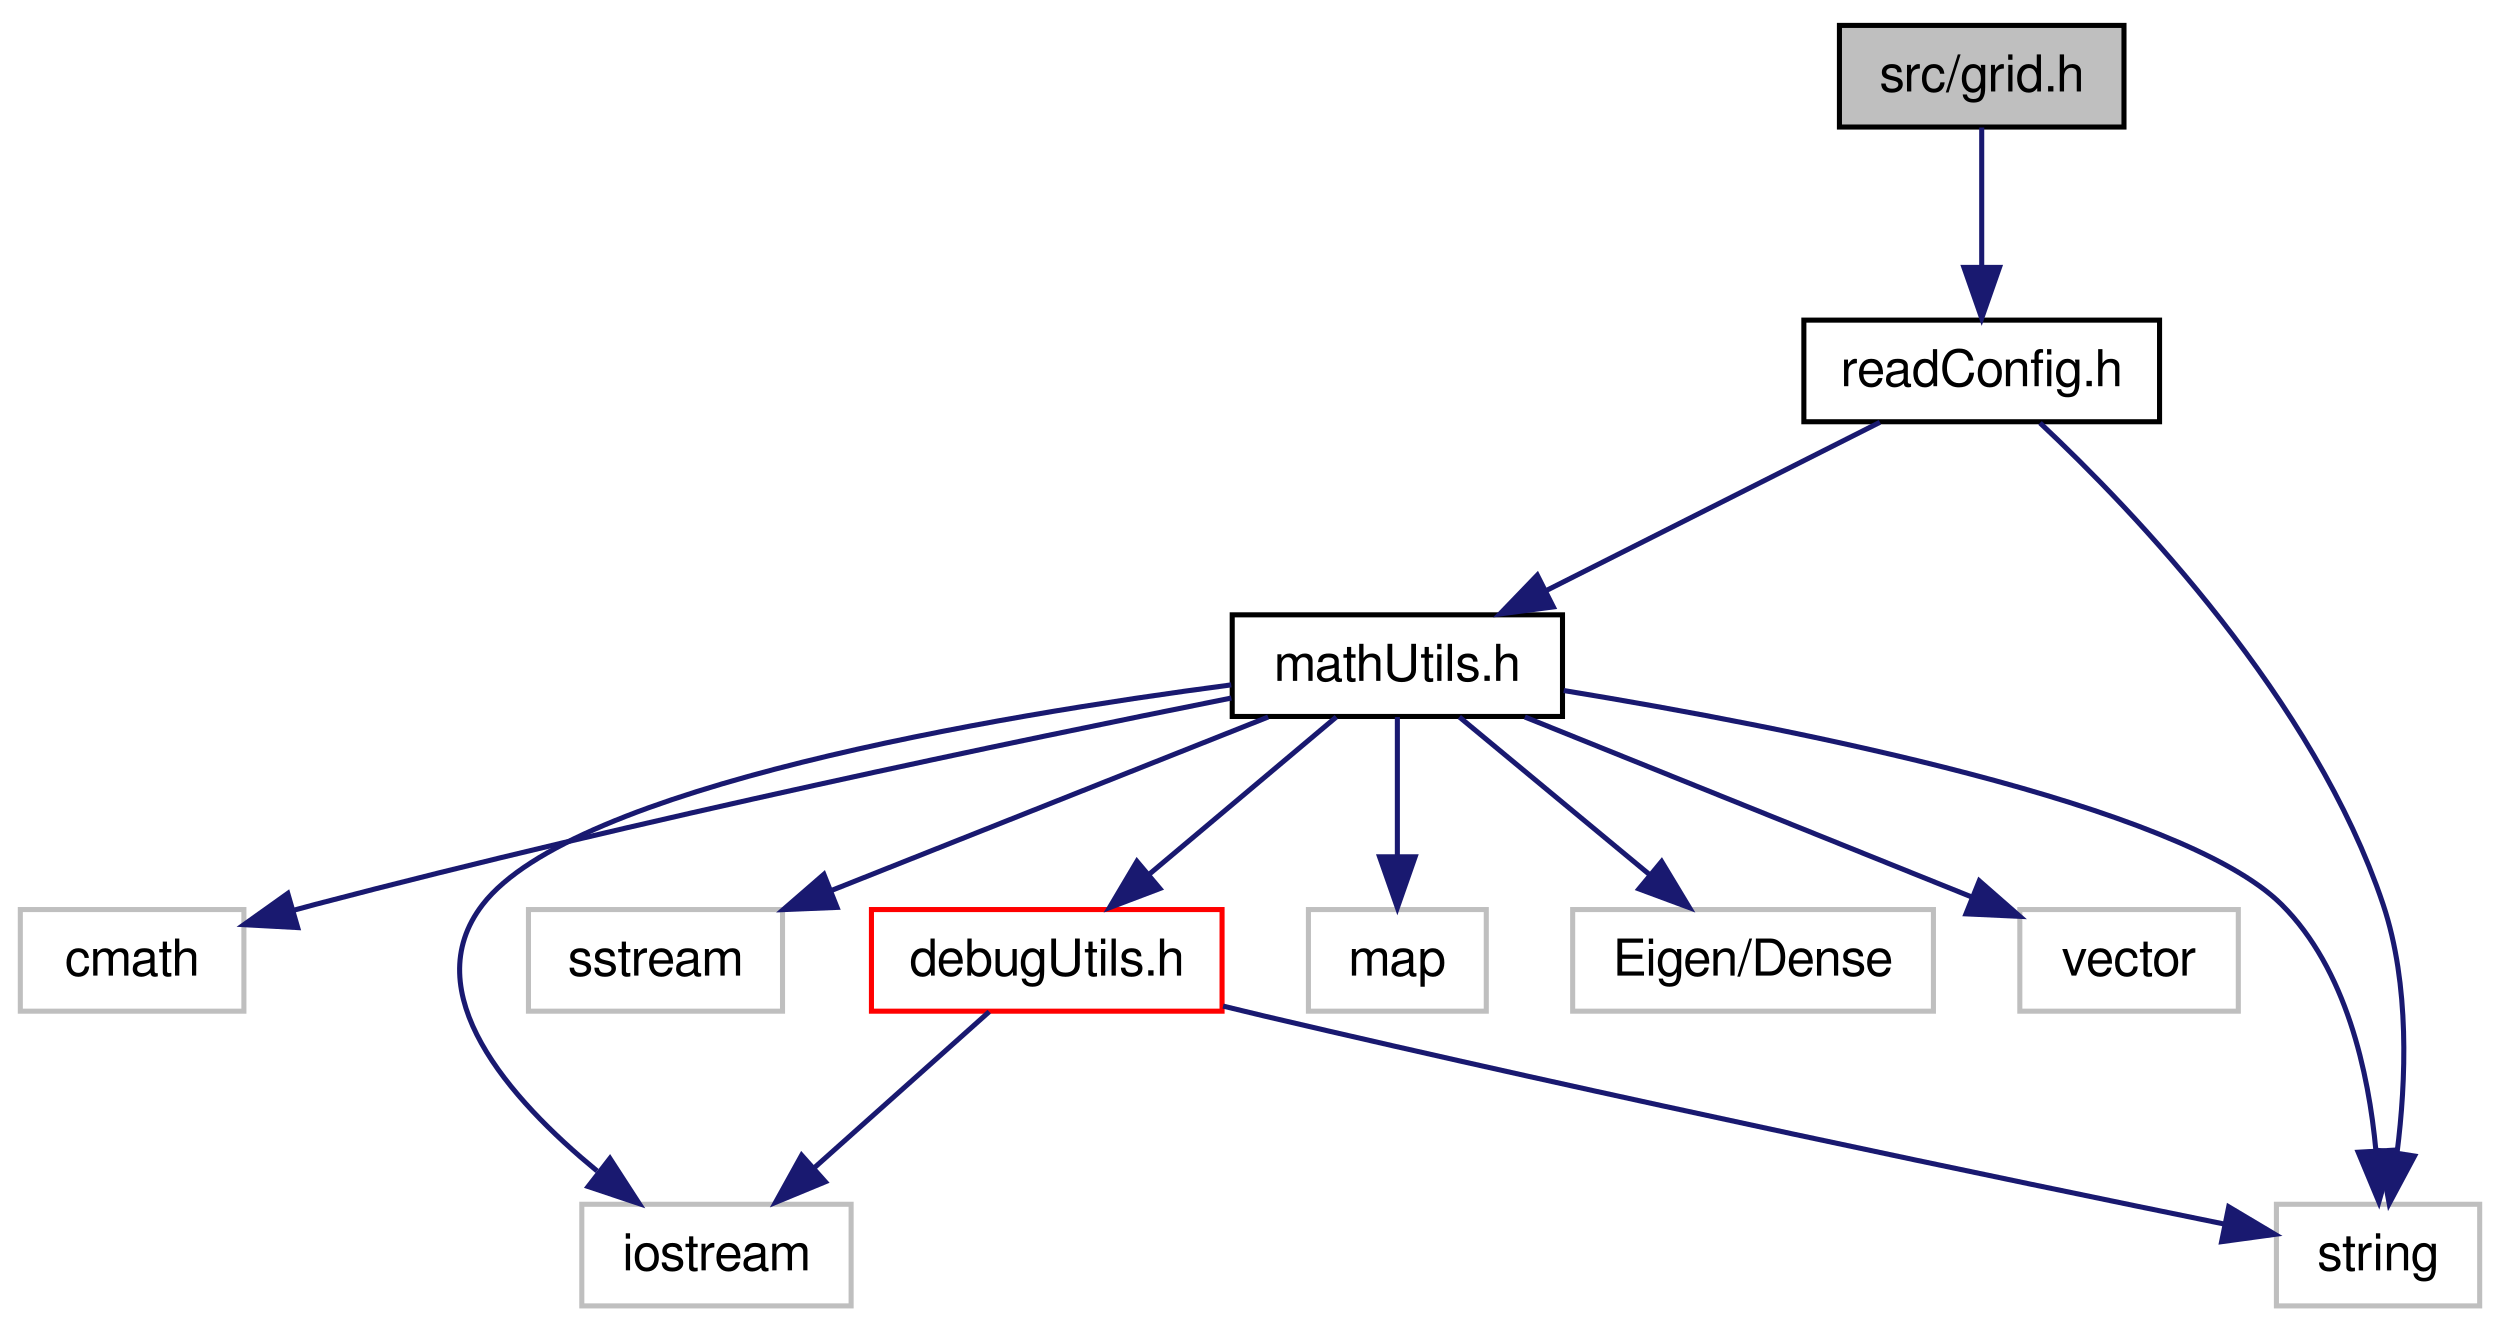
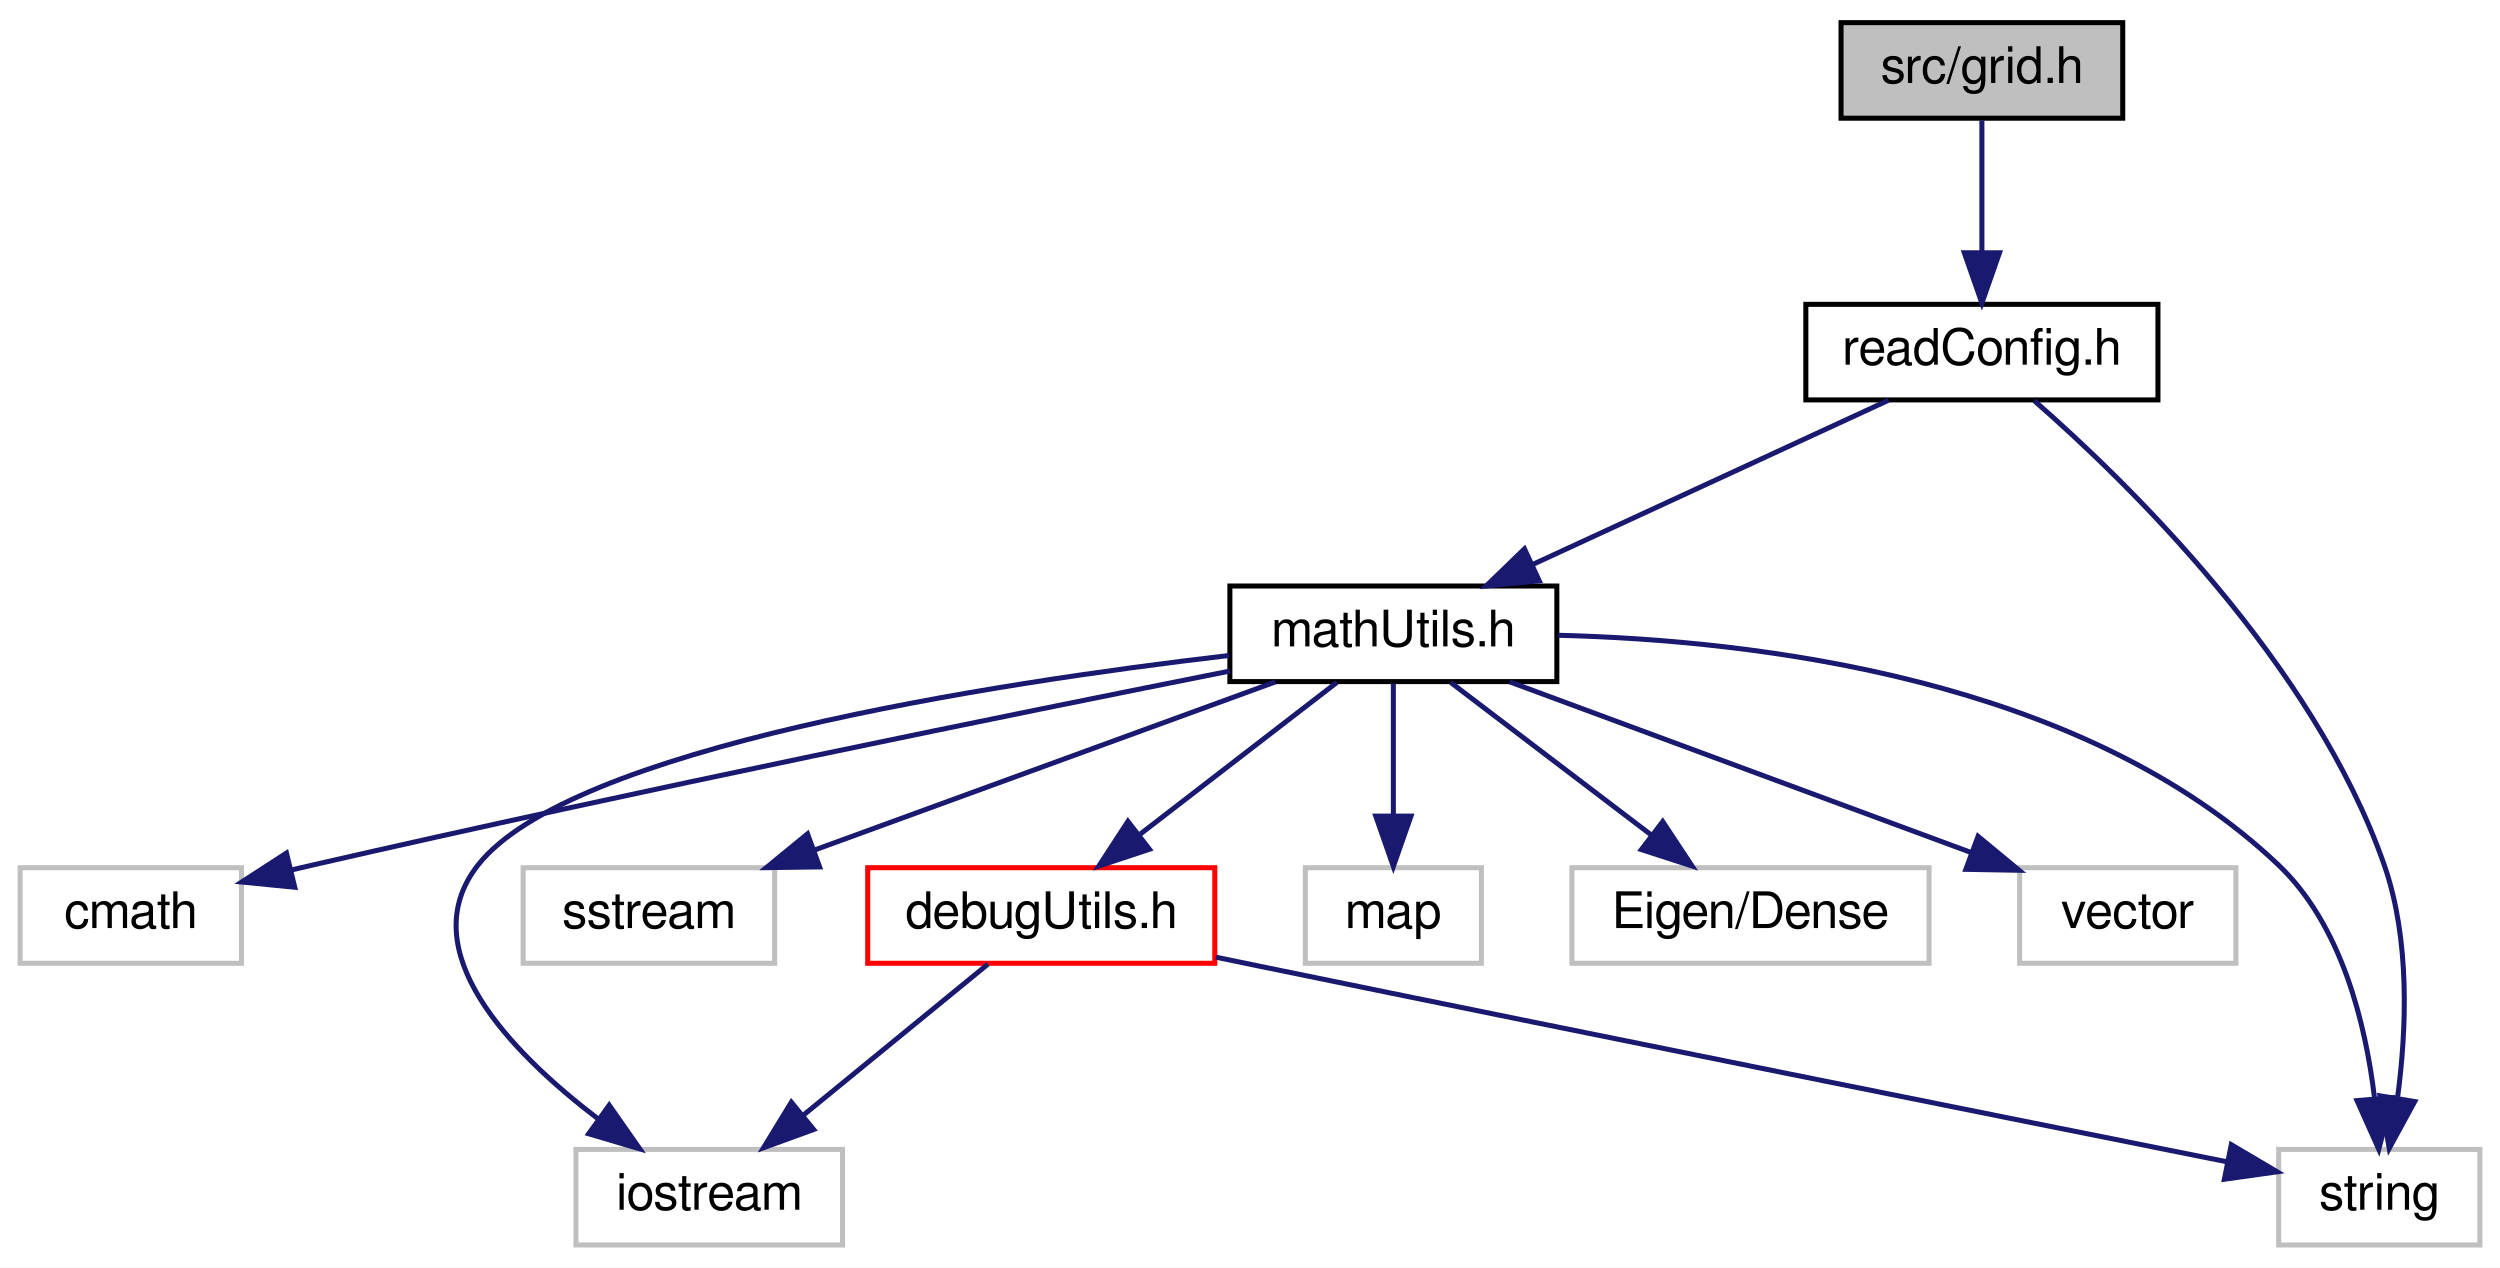
- <svg xmlns="http://www.w3.org/2000/svg" xmlns:xlink="http://www.w3.org/1999/xlink" width="492pt" height="262pt" viewBox="0.00 0.00 492.00 262.00">
-   <g id="graph1" class="graph" transform="scale(1 1) rotate(0) translate(4 258)">
-     <polygon fill="white" stroke="white" points="-4,5 -4,-258 489,-258 489,5 -4,5" />
+ <svg xmlns="http://www.w3.org/2000/svg" xmlns:xlink="http://www.w3.org/1999/xlink" width="497pt" height="252pt" viewBox="0.00 0.00 497.00 252.00">
+   <g id="graph0" class="graph" transform="scale(1 1) rotate(0) translate(4 248)">
+     <polygon fill="white" stroke="none" points="-4,4 -4,-248 493,-248 493,4 -4,4" />
    <g id="node1" class="node">
-       <polygon fill="#bfbfbf" stroke="black" points="358,-233 358,-253 414,-253 414,-233 358,-233" />
-       <text text-anchor="middle" x="386" y="-240" font-family="FreeSans" font-size="10.00">src/grid.h</text>
+       <polygon fill="#bfbfbf" stroke="black" points="362,-224.5 362,-243.5 418,-243.5 418,-224.5 362,-224.5" />
+       <text text-anchor="middle" x="390" y="-231.5" font-family="FreeSans" font-size="10.00">src/grid.h</text>
+     </g>
+     <g id="node2" class="node">
+       <g id="a_node2">
+         <a xlink:href="readConfig_8h.html" target="_top" xlink:title="readConfig.h">
+           <polygon fill="white" stroke="black" points="355,-168.5 355,-187.5 425,-187.5 425,-168.5 355,-168.5" />
+           <text text-anchor="middle" x="390" y="-175.5" font-family="FreeSans" font-size="10.00">readConfig.h</text>
+         </a>
+       </g>
+     </g>
+     <g id="edge1" class="edge">
+       <path fill="none" stroke="midnightblue" d="M390,-224.083C390,-217.006 390,-206.861 390,-197.986" />
+       <polygon fill="midnightblue" stroke="midnightblue" points="393.5,-197.751 390,-187.751 386.5,-197.751 393.5,-197.751" />
    </g>
    <g id="node3" class="node">
-       <a xlink:href="readConfig_8h.html" target="_top" xlink:title="readConfig.h">
-         <polygon fill="white" stroke="black" points="351,-175 351,-195 421,-195 421,-175 351,-175" />
-         <text text-anchor="middle" x="386" y="-182" font-family="FreeSans" font-size="10.00">readConfig.h</text>
-       </a>
+       <g id="a_node3">
+         <a xlink:href="mathUtils_8h.html" target="_top" xlink:title="mathUtils.h">
+           <polygon fill="white" stroke="black" points="240.5,-112.5 240.5,-131.5 305.5,-131.5 305.5,-112.5 240.5,-112.5" />
+           <text text-anchor="middle" x="273" y="-119.5" font-family="FreeSans" font-size="10.00">mathUtils.h</text>
+         </a>
+       </g>
    </g>
    <g id="edge2" class="edge">
-       <path fill="none" stroke="midnightblue" d="M386,-232.897C386,-225.339 386,-214.748 386,-205.446" />
-       <polygon fill="midnightblue" stroke="midnightblue" points="389.5,-205.378 386,-195.378 382.5,-205.378 389.5,-205.378" />
+       <path fill="none" stroke="midnightblue" d="M371.461,-168.444C352.377,-159.636 322.425,-145.812 300.564,-135.722" />
+       <polygon fill="midnightblue" stroke="midnightblue" points="301.999,-132.529 291.452,-131.516 299.065,-138.885 301.999,-132.529" />
+     </g>
+     <g id="node8" class="node">
+       <polygon fill="white" stroke="#bfbfbf" points="449,-0.5 449,-19.5 489,-19.5 489,-0.5 449,-0.5" />
+       <text text-anchor="middle" x="469" y="-7.5" font-family="FreeSans" font-size="10.00">string</text>
+     </g>
+     <g id="edge13" class="edge">
+       <path fill="none" stroke="midnightblue" d="M400.425,-168.326C418.729,-152.332 456.029,-116.139 470,-76 475.165,-61.161 474.416,-43.238 472.659,-29.974" />
+       <polygon fill="midnightblue" stroke="midnightblue" points="476.048,-29.015 470.978,-19.712 469.14,-30.146 476.048,-29.015" />
+     </g>
+     <g id="node4" class="node">
+       <polygon fill="white" stroke="#bfbfbf" points="397.5,-56.5 397.5,-75.5 440.5,-75.5 440.5,-56.5 397.5,-56.5" />
+       <text text-anchor="middle" x="419" y="-63.5" font-family="FreeSans" font-size="10.00">vector</text>
+     </g>
+     <g id="edge3" class="edge">
+       <path fill="none" stroke="midnightblue" d="M296.134,-112.444C320.912,-103.279 360.371,-88.685 387.864,-78.516" />
+       <polygon fill="midnightblue" stroke="midnightblue" points="389.237,-81.74 397.402,-74.988 386.809,-75.175 389.237,-81.74" />
    </g>
    <g id="node5" class="node">
-       <a xlink:href="mathUtils_8h.html" target="_top" xlink:title="mathUtils.h">
-         <polygon fill="white" stroke="black" points="238.5,-117 238.5,-137 303.5,-137 303.5,-117 238.5,-117" />
-         <text text-anchor="middle" x="271" y="-124" font-family="FreeSans" font-size="10.00">mathUtils.h</text>
-       </a>
+       <polygon fill="white" stroke="#bfbfbf" points="0,-56.5 0,-75.5 44,-75.5 44,-56.5 0,-56.5" />
+       <text text-anchor="middle" x="22" y="-63.5" font-family="FreeSans" font-size="10.00">cmath</text>
    </g>
    <g id="edge4" class="edge">
-       <path fill="none" stroke="midnightblue" d="M365.969,-174.897C347.776,-165.722 320.72,-152.076 300.135,-141.694" />
-       <polygon fill="midnightblue" stroke="midnightblue" points="301.693,-138.56 291.188,-137.182 298.54,-144.81 301.693,-138.56" />
+       <path fill="none" stroke="midnightblue" d="M240.497,-114.604C198.319,-106.211 122.487,-90.804 58,-76 56.728,-75.708 55.433,-75.406 54.125,-75.097" />
+       <polygon fill="midnightblue" stroke="midnightblue" points="54.595,-71.61 44.052,-72.656 52.947,-78.413 54.595,-71.61" />
    </g>
-     <g id="node15" class="node">
-       <polygon fill="white" stroke="#bfbfbf" points="444,-1 444,-21 484,-21 484,-1 444,-1" />
-       <text text-anchor="middle" x="464" y="-8" font-family="FreeSans" font-size="10.00">string</text>
+     <g id="node6" class="node">
+       <polygon fill="white" stroke="#bfbfbf" points="110.5,-0.5 110.5,-19.5 163.5,-19.5 163.5,-0.5 110.5,-0.5" />
+       <text text-anchor="middle" x="137" y="-7.5" font-family="FreeSans" font-size="10.00">iostream</text>
    </g>
-     <g id="edge26" class="edge">
-       <path fill="none" stroke="midnightblue" d="M397.473,-174.768C415.942,-157.437 451.551,-120.244 465,-80 470.273,-64.22 469.531,-45.255 467.748,-31.204" />
-       <polygon fill="midnightblue" stroke="midnightblue" points="471.179,-30.491 466.19,-21.145 464.262,-31.562 471.179,-30.491" />
+     <g id="edge5" class="edge">
+       <path fill="none" stroke="midnightblue" d="M240.357,-117.694C193.082,-112.157 109.208,-99.258 91,-76 77.817,-59.161 97.361,-38.94 114.895,-25.571" />
+       <polygon fill="midnightblue" stroke="midnightblue" points="117.115,-28.285 123.189,-19.604 113.027,-22.603 117.115,-28.285" />
    </g>
    <g id="node7" class="node">
-       <polygon fill="white" stroke="#bfbfbf" points="393.5,-59 393.5,-79 436.5,-79 436.5,-59 393.5,-59" />
-       <text text-anchor="middle" x="415" y="-66" font-family="FreeSans" font-size="10.00">vector</text>
+       <polygon fill="white" stroke="#bfbfbf" points="100,-56.5 100,-75.5 150,-75.5 150,-56.5 100,-56.5" />
+       <text text-anchor="middle" x="125" y="-63.5" font-family="FreeSans" font-size="10.00">sstream</text>
    </g>
    <g id="edge6" class="edge">
-       <path fill="none" stroke="midnightblue" d="M296.083,-116.897C320.519,-107.055 357.727,-92.068 384.004,-81.484" />
-       <polygon fill="midnightblue" stroke="midnightblue" points="385.522,-84.646 393.49,-77.664 382.907,-78.153 385.522,-84.646" />
+       <path fill="none" stroke="midnightblue" d="M249.549,-112.444C224.867,-103.438 185.815,-89.189 158.023,-79.049" />
+       <polygon fill="midnightblue" stroke="midnightblue" points="158.935,-75.656 148.341,-75.516 156.536,-82.232 158.935,-75.656" />
+     </g>
+     <g id="edge7" class="edge">
+       <path fill="none" stroke="midnightblue" d="M305.756,-121.708C344.928,-120.74 410.072,-113.096 449,-76 461.545,-64.046 466.279,-44.434 468.035,-29.875" />
+       <polygon fill="midnightblue" stroke="midnightblue" points="471.555,-29.78 468.898,-19.524 464.579,-29.199 471.555,-29.78" />
    </g>
    <g id="node9" class="node">
-       <polygon fill="white" stroke="#bfbfbf" points="0,-59 0,-79 44,-79 44,-59 0,-59" />
-       <text text-anchor="middle" x="22" y="-66" font-family="FreeSans" font-size="10.00">cmath</text>
+       <polygon fill="white" stroke="#bfbfbf" points="255.5,-56.5 255.5,-75.5 290.5,-75.5 290.5,-56.5 255.5,-56.5" />
+       <text text-anchor="middle" x="273" y="-63.5" font-family="FreeSans" font-size="10.00">map</text>
    </g>
    <g id="edge8" class="edge">
-       <path fill="none" stroke="midnightblue" d="M238.33,-120.631C196.36,-112.256 121.364,-96.643 58,-80 56.578,-79.626 55.127,-79.234 53.665,-78.828" />
-       <polygon fill="midnightblue" stroke="midnightblue" points="54.585,-75.45 44.006,-76.026 52.635,-82.173 54.585,-75.45" />
+       <path fill="none" stroke="midnightblue" d="M273,-112.083C273,-105.006 273,-94.861 273,-85.987" />
+       <polygon fill="midnightblue" stroke="midnightblue" points="276.5,-85.751 273,-75.751 269.5,-85.751 276.5,-85.751" />
+     </g>
+     <g id="node10" class="node">
+       <g id="a_node10">
+         <a xlink:href="debugUtils_8h.html" target="_top" xlink:title="debugUtils.h">
+           <polygon fill="white" stroke="red" points="168.5,-56.5 168.5,-75.5 237.5,-75.5 237.5,-56.5 168.5,-56.5" />
+           <text text-anchor="middle" x="203" y="-63.5" font-family="FreeSans" font-size="10.00">debugUtils.h</text>
+         </a>
+       </g>
+     </g>
+     <g id="edge9" class="edge">
+       <path fill="none" stroke="midnightblue" d="M261.753,-112.324C251.203,-104.185 235.199,-91.84 222.558,-82.087" />
+       <polygon fill="midnightblue" stroke="midnightblue" points="224.507,-79.171 214.451,-75.834 220.231,-84.713 224.507,-79.171" />
    </g>
    <g id="node11" class="node">
-       <polygon fill="white" stroke="#bfbfbf" points="110.5,-1 110.5,-21 163.5,-21 163.5,-1 110.5,-1" />
-       <text text-anchor="middle" x="137" y="-8" font-family="FreeSans" font-size="10.00">iostream</text>
+       <polygon fill="white" stroke="#bfbfbf" points="308.5,-56.5 308.5,-75.5 379.5,-75.5 379.5,-56.5 308.5,-56.5" />
+       <text text-anchor="middle" x="344" y="-63.5" font-family="FreeSans" font-size="10.00">Eigen/Dense</text>
+     </g>
+     <g id="edge12" class="edge">
+       <path fill="none" stroke="midnightblue" d="M284.407,-112.324C295.109,-104.185 311.341,-91.84 324.163,-82.087" />
+       <polygon fill="midnightblue" stroke="midnightblue" points="326.544,-84.673 332.385,-75.834 322.307,-79.102 326.544,-84.673" />
+     </g>
+     <g id="edge11" class="edge">
+       <path fill="none" stroke="midnightblue" d="M192.396,-56.324C182.544,-48.263 167.649,-36.077 155.785,-26.369" />
+       <polygon fill="midnightblue" stroke="midnightblue" points="157.753,-23.457 147.797,-19.834 153.32,-28.875 157.753,-23.457" />
    </g>
    <g id="edge10" class="edge">
-       <path fill="none" stroke="midnightblue" d="M238.305,-123.218C191.45,-117.049 108.868,-103.132 91,-80 77.689,-62.767 96.164,-41.811 113.512,-27.547" />
-       <polygon fill="midnightblue" stroke="midnightblue" points="116.034,-30.021 121.793,-21.128 111.745,-24.488 116.034,-30.021" />
-     </g>
-     <g id="node13" class="node">
-       <polygon fill="white" stroke="#bfbfbf" points="100,-59 100,-79 150,-79 150,-59 100,-59" />
-       <text text-anchor="middle" x="125" y="-66" font-family="FreeSans" font-size="10.00">sstream</text>
-     </g>
-     <g id="edge12" class="edge">
-       <path fill="none" stroke="midnightblue" d="M245.569,-116.897C221.807,-107.458 186.135,-93.287 159.752,-82.806" />
-       <polygon fill="midnightblue" stroke="midnightblue" points="160.726,-79.426 150.14,-78.987 158.141,-85.932 160.726,-79.426" />
-     </g>
-     <g id="edge14" class="edge">
-       <path fill="none" stroke="midnightblue" d="M303.742,-122.102C348.419,-114.778 425.204,-99.699 445,-80 457.757,-67.305 462.16,-46.887 463.58,-31.549" />
-       <polygon fill="midnightblue" stroke="midnightblue" points="467.08,-31.647 464.162,-21.462 460.091,-31.243 467.08,-31.647" />
-     </g>
-     <g id="node17" class="node">
-       <polygon fill="white" stroke="#bfbfbf" points="253.5,-59 253.5,-79 288.5,-79 288.5,-59 253.5,-59" />
-       <text text-anchor="middle" x="271" y="-66" font-family="FreeSans" font-size="10.00">map</text>
-     </g>
-     <g id="edge16" class="edge">
-       <path fill="none" stroke="midnightblue" d="M271,-116.897C271,-109.339 271,-98.748 271,-89.446" />
-       <polygon fill="midnightblue" stroke="midnightblue" points="274.5,-89.378 271,-79.378 267.5,-89.378 274.5,-89.378" />
-     </g>
-     <g id="node19" class="node">
-       <a xlink:href="debugUtils_8h.html" target="_top" xlink:title="debugUtils.h">
-         <polygon fill="white" stroke="red" points="167.5,-59 167.5,-79 236.5,-79 236.5,-59 167.5,-59" />
-         <text text-anchor="middle" x="202" y="-66" font-family="FreeSans" font-size="10.00">debugUtils.h</text>
-       </a>
-     </g>
-     <g id="edge18" class="edge">
-       <path fill="none" stroke="midnightblue" d="M258.981,-116.897C248.817,-108.353 234.041,-95.933 222.083,-85.881" />
-       <polygon fill="midnightblue" stroke="midnightblue" points="224.253,-83.133 214.346,-79.378 219.749,-88.491 224.253,-83.133" />
-     </g>
-     <g id="node23" class="node">
-       <polygon fill="white" stroke="#bfbfbf" points="305.5,-59 305.5,-79 376.5,-79 376.5,-59 305.5,-59" />
-       <text text-anchor="middle" x="341" y="-66" font-family="FreeSans" font-size="10.00">Eigen/Dense</text>
-     </g>
-     <g id="edge24" class="edge">
-       <path fill="none" stroke="midnightblue" d="M283.193,-116.897C293.505,-108.353 308.495,-95.933 320.626,-85.881" />
-       <polygon fill="midnightblue" stroke="midnightblue" points="323.008,-88.453 328.475,-79.378 318.542,-83.063 323.008,-88.453" />
-     </g>
-     <g id="edge22" class="edge">
-       <path fill="none" stroke="midnightblue" d="M190.678,-58.897C181.195,-50.435 167.451,-38.172 156.244,-28.172" />
-       <polygon fill="midnightblue" stroke="midnightblue" points="158.422,-25.424 148.63,-21.378 153.761,-30.647 158.422,-25.424" />
-     </g>
-     <g id="edge20" class="edge">
-       <path fill="none" stroke="midnightblue" d="M236.705,-59.998C239.508,-59.309 242.3,-58.635 245,-58 312.177,-42.206 391.456,-25.724 433.778,-17.097" />
-       <polygon fill="midnightblue" stroke="midnightblue" points="434.609,-20.5 443.712,-15.078 433.215,-13.64 434.609,-20.5" />
+       <path fill="none" stroke="midnightblue" d="M237.729,-57.709C240.527,-57.128 243.31,-56.553 246,-56 314.832,-41.852 395.704,-25.633 438.631,-17.056" />
+       <polygon fill="midnightblue" stroke="midnightblue" points="439.576,-20.437 448.697,-15.046 438.205,-13.572 439.576,-20.437" />
    </g>
  </g>
</svg>
